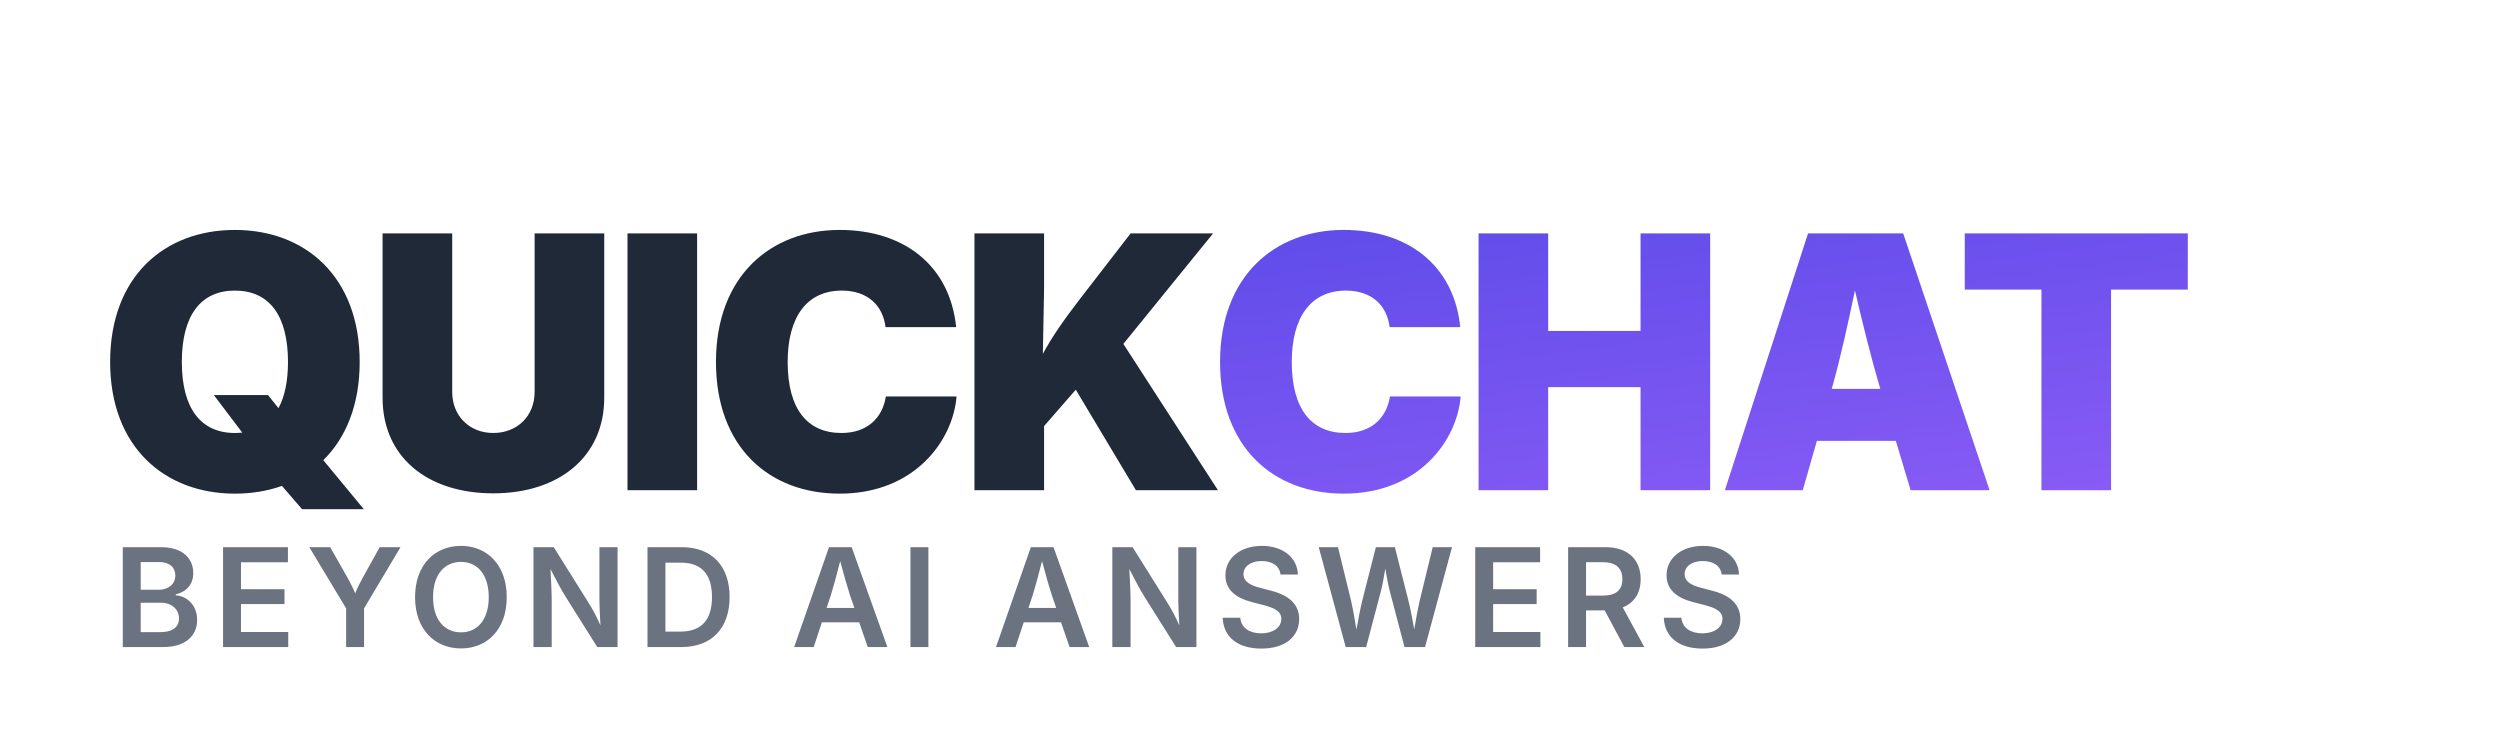
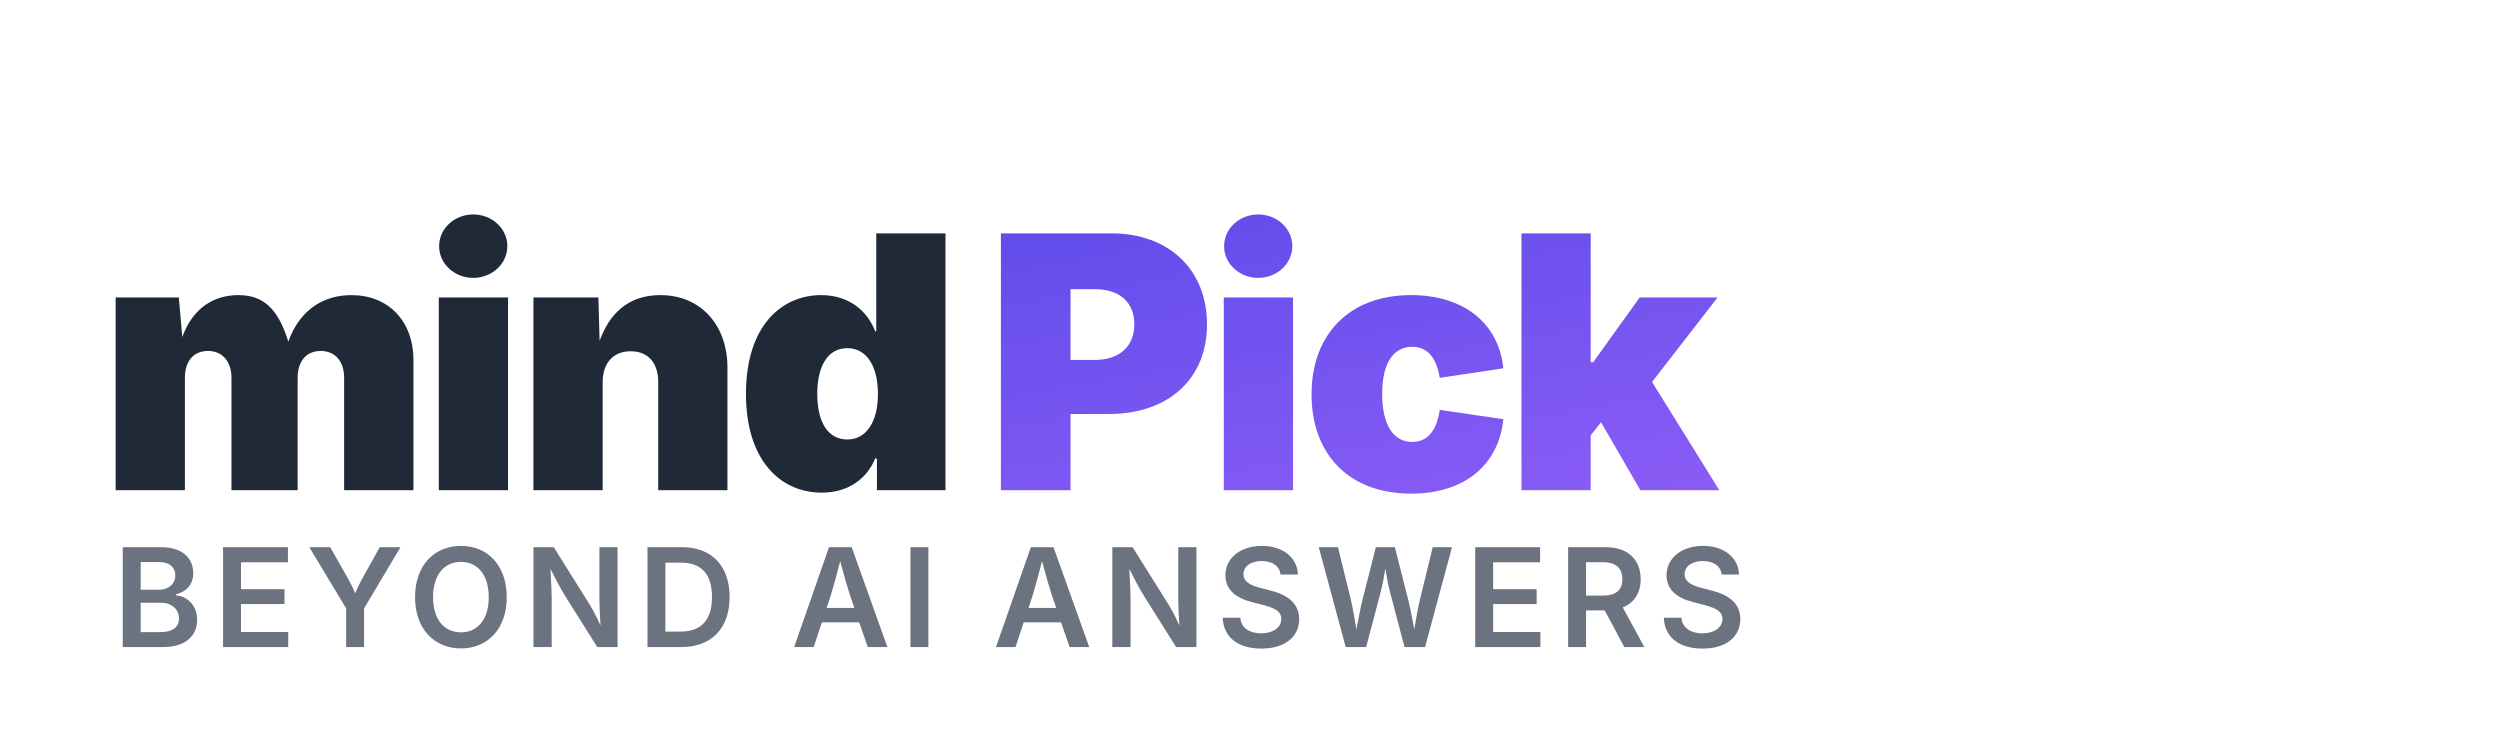
<svg xmlns="http://www.w3.org/2000/svg" viewBox="0 0 510 150">
  <defs>
    <linearGradient id="chatGrad" x1="0%" y1="0%" x2="100%" y2="100%">
      <stop offset="0%" style="stop-color:#4F46E5" />
      <stop offset="100%" style="stop-color:#8B5CF6" />
    </linearGradient>
  </defs>
  <text x="20" y="100" font-family="Inter, system-ui, -apple-system, sans-serif" font-size="72" font-weight="900" letter-spacing="-2">
-     <tspan fill="#1F2937">QUICK</tspan>
-     <tspan dx="-18" fill="url(#chatGrad)">CHAT</tspan>
+     <tspan fill="#1F2937">mind</tspan>
+     <tspan dx="-10" fill="url(#chatGrad)">Pick</tspan>
  </text>
  <text x="23" y="132" font-family="Inter, system-ui, -apple-system, sans-serif" font-size="28" font-weight="600" letter-spacing="2" fill="#6B7280">
    BEYOND AI ANSWERS
  </text>
</svg>
